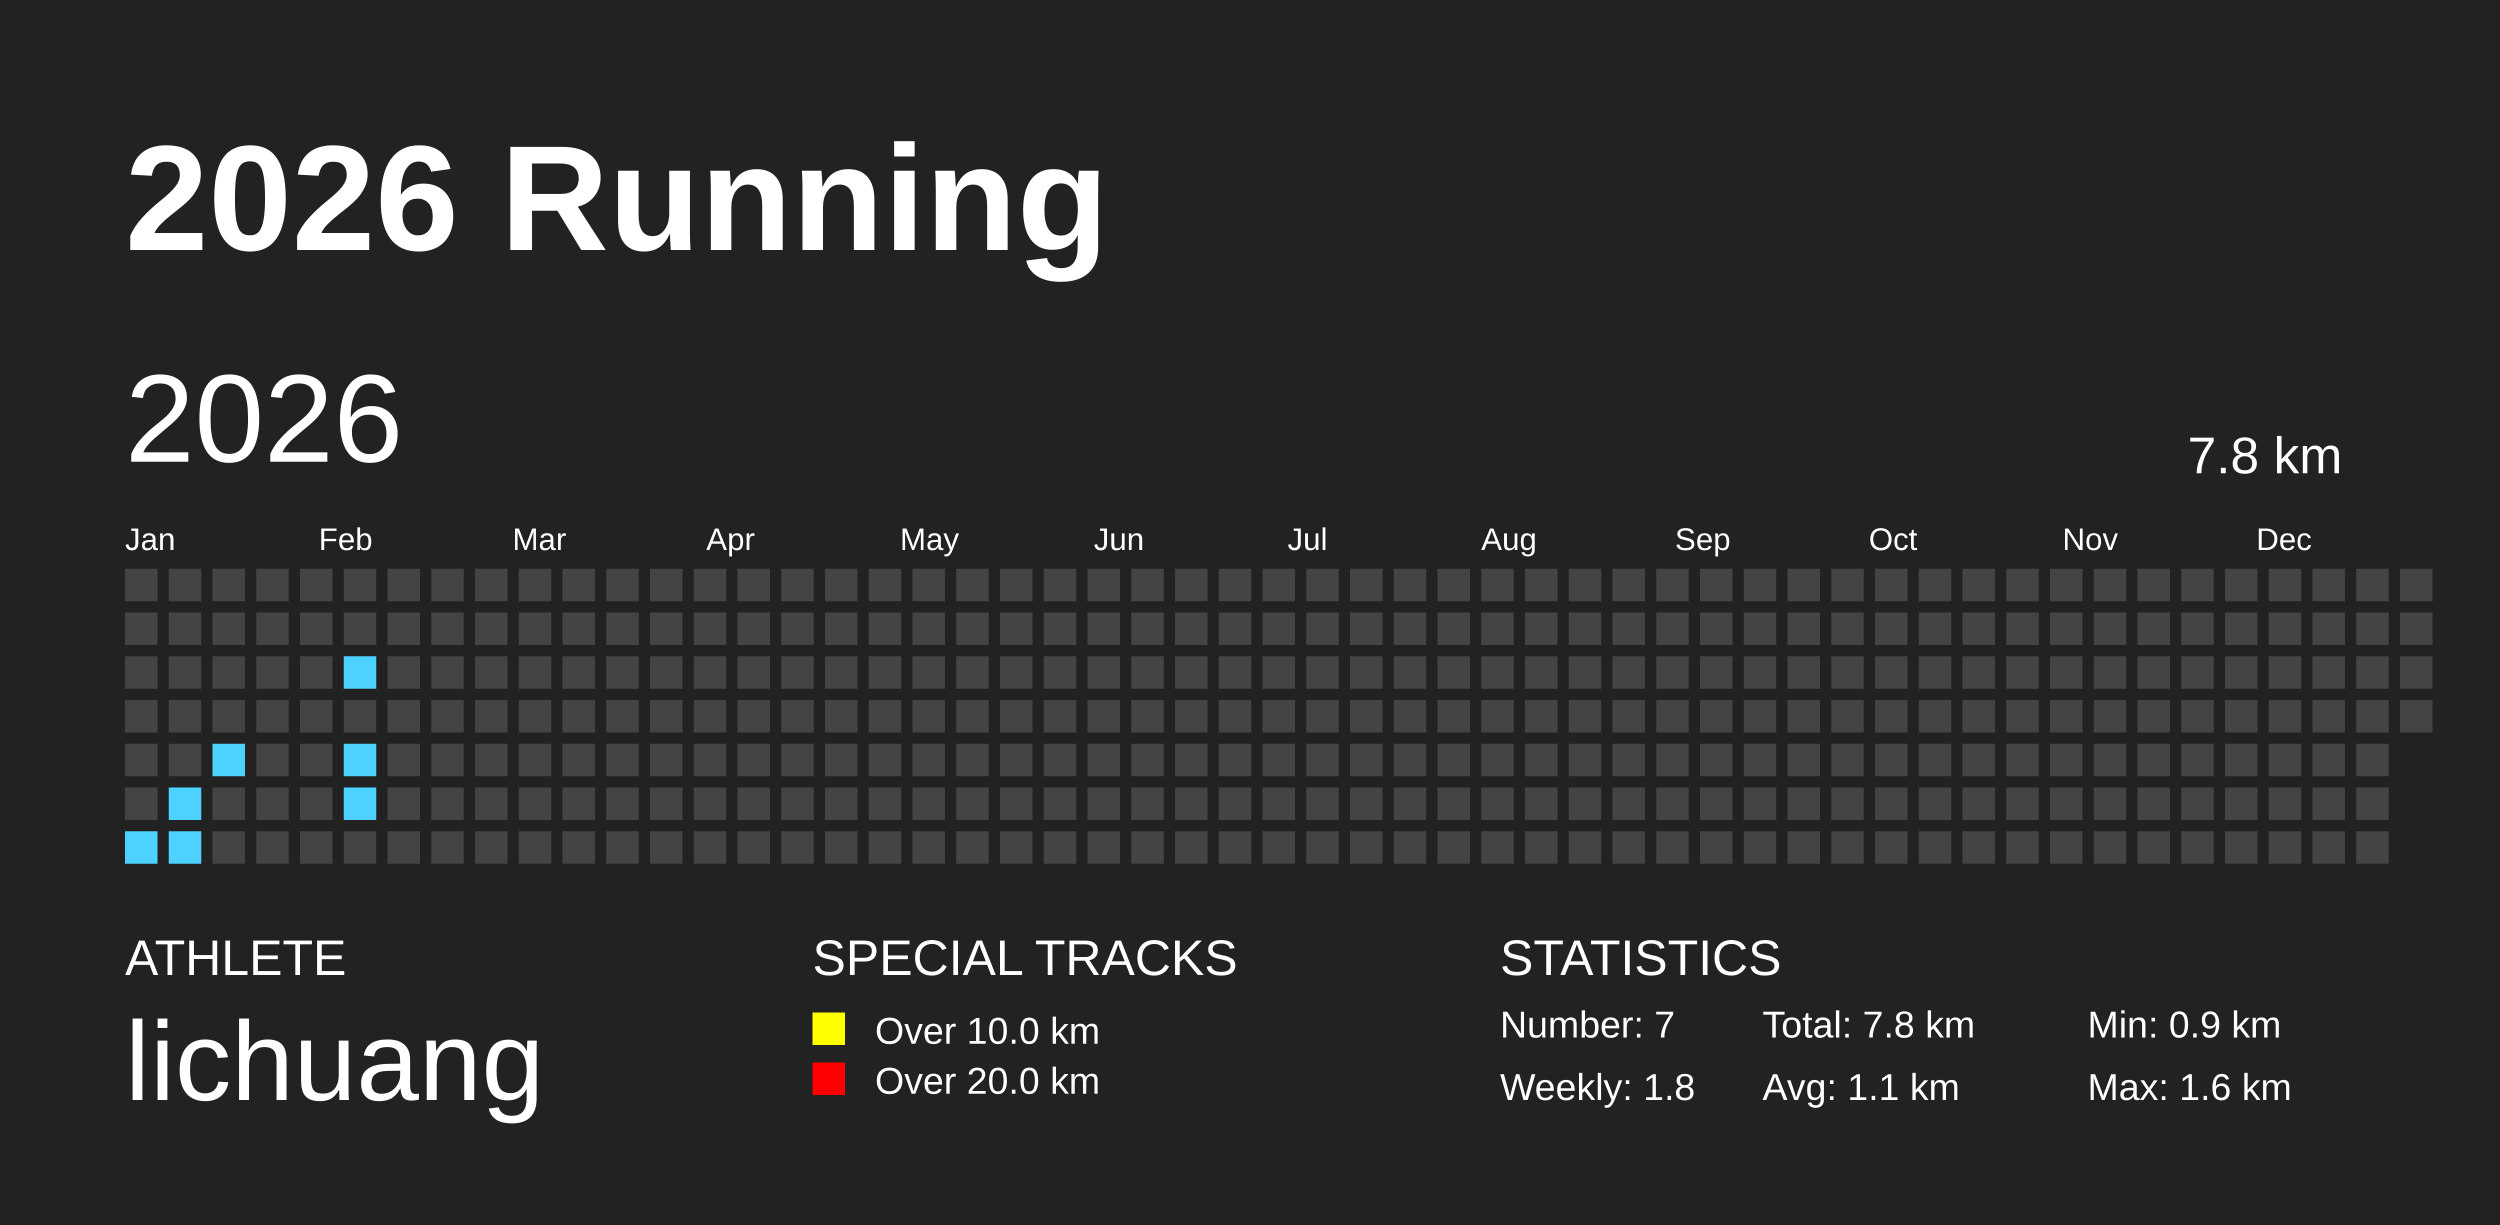
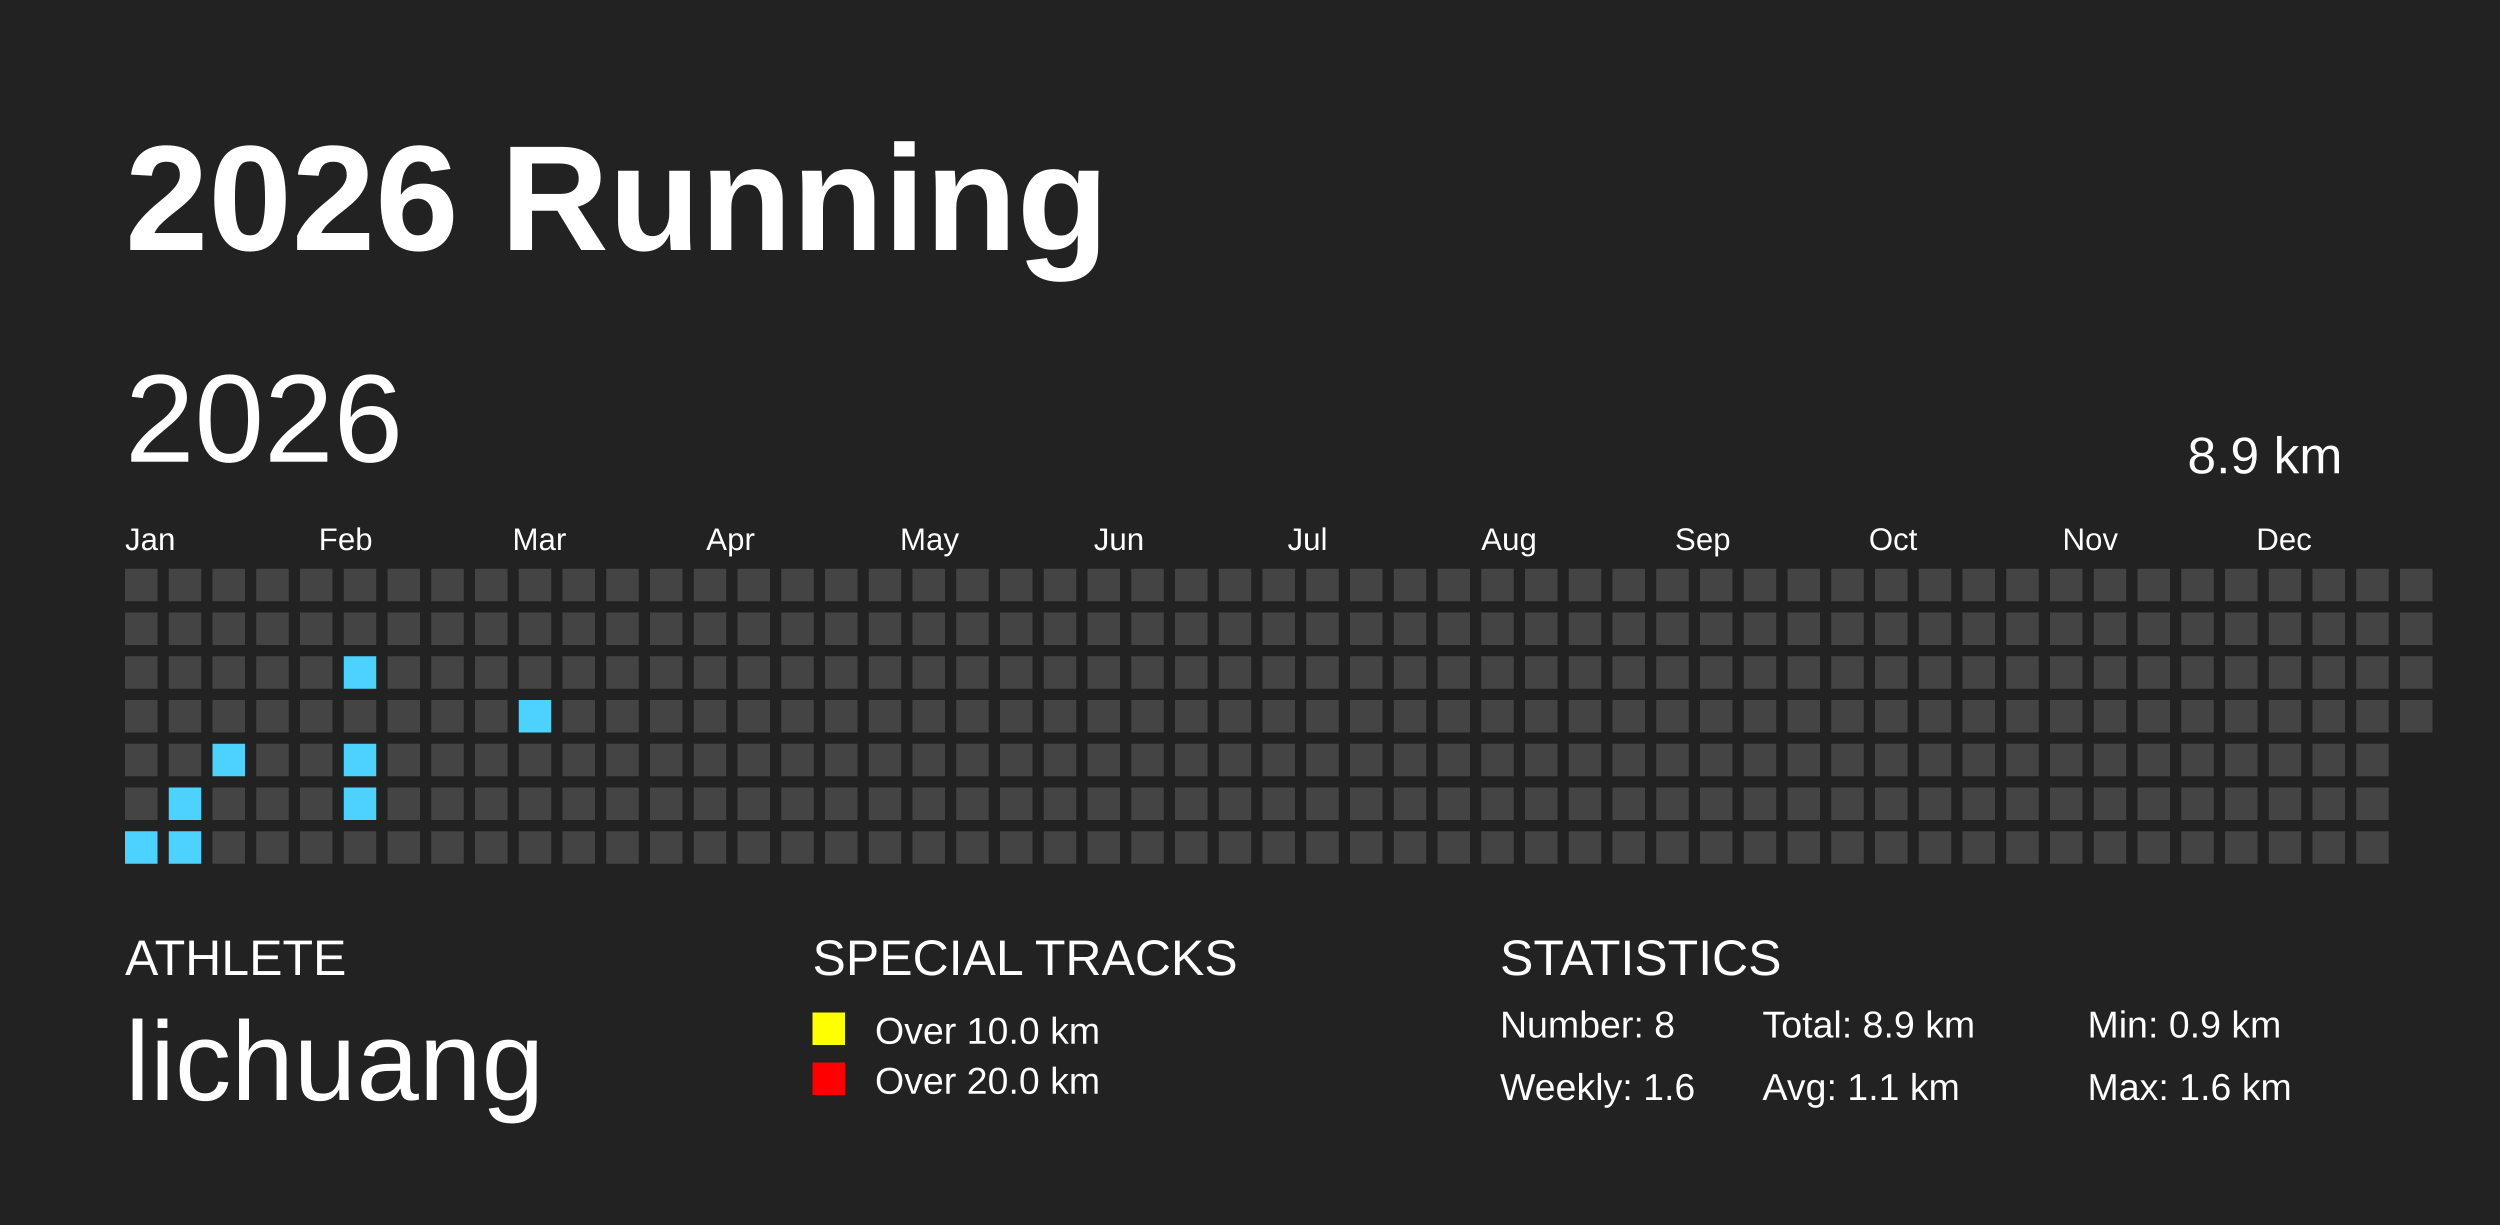
<svg xmlns="http://www.w3.org/2000/svg" baseProfile="full" height="98mm" version="1.1" viewBox="0,0,200,98" width="200mm">
  <defs />
  <rect fill="#222222" height="98" width="200" x="0" y="0" />
  <text fill="#FFFFFF" style="font-size:12px; font-family:Arial; font-weight:bold;" x="10" y="20">2026 Running</text>
  <text fill="#FFFFFF" style="font-size:4px; font-family:Arial" x="10" y="78">ATHLETE</text>
  <text fill="#FFFFFF" style="font-size:9px; font-family:Arial" x="10" y="88">lichuang</text>
  <text fill="#FFFFFF" style="font-size:4px; font-family:Arial" x="65" y="78">SPECIAL TRACKS</text>
  <rect fill="yellow" height="2.6" width="2.6" x="65" y="81" />
  <text fill="#FFFFFF" style="font-size:3px; font-family:Arial" x="70" y="83.5">Over 10.0 km</text>
  <rect fill="red" height="2.6" width="2.6" x="65" y="85" />
  <text fill="#FFFFFF" style="font-size:3px; font-family:Arial" x="70" y="87.5">Over 20.0 km</text>
  <text fill="#FFFFFF" style="font-size:4px; font-family:Arial" x="120" y="78">STATISTICS</text>
-   <text fill="#FFFFFF" style="font-size:3px; font-family:Arial" x="120" y="83">Number: 7</text>
-   <text fill="#FFFFFF" style="font-size:3px; font-family:Arial" x="120" y="88">Weekly: 1.8</text>
-   <text fill="#FFFFFF" style="font-size:3px; font-family:Arial" x="141" y="83">Total: 7.8 km</text>
+   <text fill="#FFFFFF" style="font-size:3px; font-family:Arial" x="120" y="83">Number: 8</text>
+   <text fill="#FFFFFF" style="font-size:3px; font-family:Arial" x="120" y="88">Weekly: 1.6</text>
+   <text fill="#FFFFFF" style="font-size:3px; font-family:Arial" x="141" y="83">Total: 8.9 km</text>
  <text fill="#FFFFFF" style="font-size:3px; font-family:Arial" x="141" y="88">Avg: 1.1 km</text>
  <text fill="#FFFFFF" style="font-size:3px; font-family:Arial" x="167" y="83">Min: 0.9 km</text>
  <text fill="#FFFFFF" style="font-size:3px; font-family:Arial" x="167" y="88">Max: 1.6 km</text>
  <text dominant-baseline="hanging" fill="#FFFFFF" style="font-size:10.0px; font-family:Arial;" x="10" y="30">2026</text>
-   <text dominant-baseline="hanging" fill="#FFFFFF" style="font-size:4.125px; font-family:Arial;" x="175" y="35">7.8 km</text>
+   <text dominant-baseline="hanging" fill="#FFFFFF" style="font-size:4.125px; font-family:Arial;" x="175" y="35">8.9 km</text>
  <text fill="#FFFFFF" style="font-size:2.5px; font-family:Arial" x="10.0" y="44">Jan</text>
  <text fill="#FFFFFF" style="font-size:2.5px; font-family:Arial" x="25.5" y="44">Feb</text>
  <text fill="#FFFFFF" style="font-size:2.5px; font-family:Arial" x="41.0" y="44">Mar</text>
  <text fill="#FFFFFF" style="font-size:2.5px; font-family:Arial" x="56.5" y="44">Apr</text>
  <text fill="#FFFFFF" style="font-size:2.5px; font-family:Arial" x="72.0" y="44">May</text>
  <text fill="#FFFFFF" style="font-size:2.5px; font-family:Arial" x="87.5" y="44">Jun</text>
  <text fill="#FFFFFF" style="font-size:2.5px; font-family:Arial" x="103.0" y="44">Jul</text>
  <text fill="#FFFFFF" style="font-size:2.5px; font-family:Arial" x="118.5" y="44">Aug</text>
  <text fill="#FFFFFF" style="font-size:2.5px; font-family:Arial" x="134.0" y="44">Sep</text>
  <text fill="#FFFFFF" style="font-size:2.5px; font-family:Arial" x="149.5" y="44">Oct</text>
  <text fill="#FFFFFF" style="font-size:2.5px; font-family:Arial" x="165.0" y="44">Nov</text>
  <text fill="#FFFFFF" style="font-size:2.5px; font-family:Arial" x="180.5" y="44">Dec</text>
  <rect fill="#444444" height="2.6" width="2.6" x="10.0" y="45.5" />
  <rect fill="#444444" height="2.6" width="2.6" x="10.0" y="49.0" />
  <rect fill="#444444" height="2.6" width="2.6" x="10.0" y="52.5" />
  <rect fill="#444444" height="2.6" width="2.6" x="10.0" y="56.0" />
  <rect fill="#444444" height="2.6" width="2.6" x="10.0" y="59.5" />
  <rect fill="#444444" height="2.6" width="2.6" x="10.0" y="63.0" />
  <rect fill="#4dd2ff" height="2.6" width="2.6" x="10.0" y="66.5" />
  <rect fill="#444444" height="2.6" width="2.6" x="13.5" y="45.5" />
  <rect fill="#444444" height="2.6" width="2.6" x="13.5" y="49.0" />
  <rect fill="#444444" height="2.6" width="2.6" x="13.5" y="52.5" />
  <rect fill="#444444" height="2.6" width="2.6" x="13.5" y="56.0" />
  <rect fill="#444444" height="2.6" width="2.6" x="13.5" y="59.5" />
  <rect fill="#4dd2ff" height="2.6" width="2.6" x="13.5" y="63.0" />
  <rect fill="#4dd2ff" height="2.6" width="2.6" x="13.5" y="66.5" />
  <rect fill="#444444" height="2.6" width="2.6" x="17.0" y="45.5" />
  <rect fill="#444444" height="2.6" width="2.6" x="17.0" y="49.0" />
  <rect fill="#444444" height="2.6" width="2.6" x="17.0" y="52.5" />
  <rect fill="#444444" height="2.6" width="2.6" x="17.0" y="56.0" />
  <rect fill="#4dd2ff" height="2.6" width="2.6" x="17.0" y="59.5" />
  <rect fill="#444444" height="2.6" width="2.6" x="17.0" y="63.0" />
  <rect fill="#444444" height="2.6" width="2.6" x="17.0" y="66.5" />
  <rect fill="#444444" height="2.6" width="2.6" x="20.5" y="45.5" />
  <rect fill="#444444" height="2.6" width="2.6" x="20.5" y="49.0" />
  <rect fill="#444444" height="2.6" width="2.6" x="20.5" y="52.5" />
  <rect fill="#444444" height="2.6" width="2.6" x="20.5" y="56.0" />
  <rect fill="#444444" height="2.6" width="2.6" x="20.5" y="59.5" />
  <rect fill="#444444" height="2.6" width="2.6" x="20.5" y="63.0" />
  <rect fill="#444444" height="2.6" width="2.6" x="20.5" y="66.5" />
  <rect fill="#444444" height="2.6" width="2.6" x="24.0" y="45.5" />
  <rect fill="#444444" height="2.6" width="2.6" x="24.0" y="49.0" />
  <rect fill="#444444" height="2.6" width="2.6" x="24.0" y="52.5" />
  <rect fill="#444444" height="2.6" width="2.6" x="24.0" y="56.0" />
  <rect fill="#444444" height="2.6" width="2.6" x="24.0" y="59.5" />
  <rect fill="#444444" height="2.6" width="2.6" x="24.0" y="63.0" />
  <rect fill="#444444" height="2.6" width="2.6" x="24.0" y="66.5" />
  <rect fill="#444444" height="2.6" width="2.6" x="27.5" y="45.5" />
  <rect fill="#444444" height="2.6" width="2.6" x="27.5" y="49.0" />
  <rect fill="#4dd2ff" height="2.6" width="2.6" x="27.5" y="52.5" />
  <rect fill="#444444" height="2.6" width="2.6" x="27.5" y="56.0" />
  <rect fill="#4dd2ff" height="2.6" width="2.6" x="27.5" y="59.5" />
  <rect fill="#4dd2ff" height="2.6" width="2.6" x="27.5" y="63.0" />
  <rect fill="#444444" height="2.6" width="2.6" x="27.5" y="66.5" />
  <rect fill="#444444" height="2.6" width="2.6" x="31.0" y="45.5" />
  <rect fill="#444444" height="2.6" width="2.6" x="31.0" y="49.0" />
  <rect fill="#444444" height="2.6" width="2.6" x="31.0" y="52.5" />
  <rect fill="#444444" height="2.6" width="2.6" x="31.0" y="56.0" />
  <rect fill="#444444" height="2.6" width="2.6" x="31.0" y="59.5" />
  <rect fill="#444444" height="2.6" width="2.6" x="31.0" y="63.0" />
  <rect fill="#444444" height="2.6" width="2.6" x="31.0" y="66.5" />
  <rect fill="#444444" height="2.6" width="2.6" x="34.5" y="45.5" />
  <rect fill="#444444" height="2.6" width="2.6" x="34.5" y="49.0" />
  <rect fill="#444444" height="2.6" width="2.6" x="34.5" y="52.5" />
  <rect fill="#444444" height="2.6" width="2.6" x="34.5" y="56.0" />
  <rect fill="#444444" height="2.6" width="2.6" x="34.5" y="59.5" />
  <rect fill="#444444" height="2.6" width="2.6" x="34.5" y="63.0" />
  <rect fill="#444444" height="2.6" width="2.6" x="34.5" y="66.5" />
  <rect fill="#444444" height="2.6" width="2.6" x="38.0" y="45.5" />
  <rect fill="#444444" height="2.6" width="2.6" x="38.0" y="49.0" />
  <rect fill="#444444" height="2.6" width="2.6" x="38.0" y="52.5" />
  <rect fill="#444444" height="2.6" width="2.6" x="38.0" y="56.0" />
  <rect fill="#444444" height="2.6" width="2.6" x="38.0" y="59.5" />
  <rect fill="#444444" height="2.6" width="2.6" x="38.0" y="63.0" />
  <rect fill="#444444" height="2.6" width="2.6" x="38.0" y="66.5" />
  <rect fill="#444444" height="2.6" width="2.6" x="41.5" y="45.5" />
  <rect fill="#444444" height="2.6" width="2.6" x="41.5" y="49.0" />
  <rect fill="#444444" height="2.6" width="2.6" x="41.5" y="52.5" />
-   <rect fill="#444444" height="2.6" width="2.6" x="41.5" y="56.0" />
+   <rect fill="#4dd2ff" height="2.6" width="2.6" x="41.5" y="56.0" />
  <rect fill="#444444" height="2.6" width="2.6" x="41.5" y="59.5" />
  <rect fill="#444444" height="2.6" width="2.6" x="41.5" y="63.0" />
  <rect fill="#444444" height="2.6" width="2.6" x="41.5" y="66.5" />
  <rect fill="#444444" height="2.6" width="2.6" x="45.0" y="45.5" />
  <rect fill="#444444" height="2.6" width="2.6" x="45.0" y="49.0" />
  <rect fill="#444444" height="2.6" width="2.6" x="45.0" y="52.5" />
  <rect fill="#444444" height="2.6" width="2.6" x="45.0" y="56.0" />
  <rect fill="#444444" height="2.6" width="2.6" x="45.0" y="59.5" />
  <rect fill="#444444" height="2.6" width="2.6" x="45.0" y="63.0" />
  <rect fill="#444444" height="2.6" width="2.6" x="45.0" y="66.5" />
  <rect fill="#444444" height="2.6" width="2.6" x="48.5" y="45.5" />
  <rect fill="#444444" height="2.6" width="2.6" x="48.5" y="49.0" />
  <rect fill="#444444" height="2.6" width="2.6" x="48.5" y="52.5" />
  <rect fill="#444444" height="2.6" width="2.6" x="48.5" y="56.0" />
  <rect fill="#444444" height="2.6" width="2.6" x="48.5" y="59.5" />
  <rect fill="#444444" height="2.6" width="2.6" x="48.5" y="63.0" />
  <rect fill="#444444" height="2.6" width="2.6" x="48.5" y="66.5" />
  <rect fill="#444444" height="2.6" width="2.6" x="52.0" y="45.5" />
  <rect fill="#444444" height="2.6" width="2.6" x="52.0" y="49.0" />
  <rect fill="#444444" height="2.6" width="2.6" x="52.0" y="52.5" />
  <rect fill="#444444" height="2.6" width="2.6" x="52.0" y="56.0" />
  <rect fill="#444444" height="2.6" width="2.6" x="52.0" y="59.5" />
  <rect fill="#444444" height="2.6" width="2.6" x="52.0" y="63.0" />
  <rect fill="#444444" height="2.6" width="2.6" x="52.0" y="66.5" />
  <rect fill="#444444" height="2.6" width="2.6" x="55.5" y="45.5" />
  <rect fill="#444444" height="2.6" width="2.6" x="55.5" y="49.0" />
  <rect fill="#444444" height="2.6" width="2.6" x="55.5" y="52.5" />
  <rect fill="#444444" height="2.6" width="2.6" x="55.5" y="56.0" />
  <rect fill="#444444" height="2.6" width="2.6" x="55.5" y="59.5" />
  <rect fill="#444444" height="2.6" width="2.6" x="55.5" y="63.0" />
  <rect fill="#444444" height="2.6" width="2.6" x="55.5" y="66.5" />
  <rect fill="#444444" height="2.6" width="2.6" x="59.0" y="45.5" />
  <rect fill="#444444" height="2.6" width="2.6" x="59.0" y="49.0" />
  <rect fill="#444444" height="2.6" width="2.6" x="59.0" y="52.5" />
  <rect fill="#444444" height="2.6" width="2.6" x="59.0" y="56.0" />
  <rect fill="#444444" height="2.6" width="2.6" x="59.0" y="59.5" />
  <rect fill="#444444" height="2.6" width="2.6" x="59.0" y="63.0" />
  <rect fill="#444444" height="2.6" width="2.6" x="59.0" y="66.5" />
  <rect fill="#444444" height="2.6" width="2.6" x="62.5" y="45.5" />
  <rect fill="#444444" height="2.6" width="2.6" x="62.5" y="49.0" />
  <rect fill="#444444" height="2.6" width="2.6" x="62.5" y="52.5" />
  <rect fill="#444444" height="2.6" width="2.6" x="62.5" y="56.0" />
  <rect fill="#444444" height="2.6" width="2.6" x="62.5" y="59.5" />
  <rect fill="#444444" height="2.6" width="2.6" x="62.5" y="63.0" />
  <rect fill="#444444" height="2.6" width="2.6" x="62.5" y="66.5" />
  <rect fill="#444444" height="2.6" width="2.6" x="66.0" y="45.5" />
  <rect fill="#444444" height="2.6" width="2.6" x="66.0" y="49.0" />
  <rect fill="#444444" height="2.6" width="2.6" x="66.0" y="52.5" />
  <rect fill="#444444" height="2.6" width="2.6" x="66.0" y="56.0" />
  <rect fill="#444444" height="2.6" width="2.6" x="66.0" y="59.5" />
  <rect fill="#444444" height="2.6" width="2.6" x="66.0" y="63.0" />
  <rect fill="#444444" height="2.6" width="2.6" x="66.0" y="66.5" />
  <rect fill="#444444" height="2.6" width="2.6" x="69.5" y="45.5" />
  <rect fill="#444444" height="2.6" width="2.6" x="69.5" y="49.0" />
  <rect fill="#444444" height="2.6" width="2.6" x="69.5" y="52.5" />
  <rect fill="#444444" height="2.6" width="2.6" x="69.5" y="56.0" />
  <rect fill="#444444" height="2.6" width="2.6" x="69.5" y="59.5" />
  <rect fill="#444444" height="2.6" width="2.6" x="69.5" y="63.0" />
  <rect fill="#444444" height="2.6" width="2.6" x="69.5" y="66.5" />
  <rect fill="#444444" height="2.6" width="2.6" x="73.0" y="45.5" />
  <rect fill="#444444" height="2.6" width="2.6" x="73.0" y="49.0" />
  <rect fill="#444444" height="2.6" width="2.6" x="73.0" y="52.5" />
  <rect fill="#444444" height="2.6" width="2.6" x="73.0" y="56.0" />
  <rect fill="#444444" height="2.6" width="2.6" x="73.0" y="59.5" />
  <rect fill="#444444" height="2.6" width="2.6" x="73.0" y="63.0" />
  <rect fill="#444444" height="2.6" width="2.6" x="73.0" y="66.5" />
  <rect fill="#444444" height="2.6" width="2.6" x="76.5" y="45.5" />
  <rect fill="#444444" height="2.6" width="2.6" x="76.5" y="49.0" />
  <rect fill="#444444" height="2.6" width="2.6" x="76.5" y="52.5" />
  <rect fill="#444444" height="2.6" width="2.6" x="76.5" y="56.0" />
  <rect fill="#444444" height="2.6" width="2.6" x="76.5" y="59.5" />
  <rect fill="#444444" height="2.6" width="2.6" x="76.5" y="63.0" />
  <rect fill="#444444" height="2.6" width="2.6" x="76.5" y="66.5" />
  <rect fill="#444444" height="2.6" width="2.6" x="80.0" y="45.5" />
  <rect fill="#444444" height="2.6" width="2.6" x="80.0" y="49.0" />
  <rect fill="#444444" height="2.6" width="2.6" x="80.0" y="52.5" />
  <rect fill="#444444" height="2.6" width="2.6" x="80.0" y="56.0" />
  <rect fill="#444444" height="2.6" width="2.6" x="80.0" y="59.5" />
  <rect fill="#444444" height="2.6" width="2.6" x="80.0" y="63.0" />
  <rect fill="#444444" height="2.6" width="2.6" x="80.0" y="66.5" />
  <rect fill="#444444" height="2.6" width="2.6" x="83.5" y="45.5" />
  <rect fill="#444444" height="2.6" width="2.6" x="83.5" y="49.0" />
  <rect fill="#444444" height="2.6" width="2.6" x="83.5" y="52.5" />
  <rect fill="#444444" height="2.6" width="2.6" x="83.5" y="56.0" />
  <rect fill="#444444" height="2.6" width="2.6" x="83.5" y="59.5" />
  <rect fill="#444444" height="2.6" width="2.6" x="83.5" y="63.0" />
  <rect fill="#444444" height="2.6" width="2.6" x="83.5" y="66.5" />
  <rect fill="#444444" height="2.6" width="2.6" x="87.0" y="45.5" />
  <rect fill="#444444" height="2.6" width="2.6" x="87.0" y="49.0" />
  <rect fill="#444444" height="2.6" width="2.6" x="87.0" y="52.5" />
  <rect fill="#444444" height="2.6" width="2.6" x="87.0" y="56.0" />
  <rect fill="#444444" height="2.6" width="2.6" x="87.0" y="59.5" />
  <rect fill="#444444" height="2.6" width="2.6" x="87.0" y="63.0" />
  <rect fill="#444444" height="2.6" width="2.6" x="87.0" y="66.5" />
  <rect fill="#444444" height="2.6" width="2.6" x="90.5" y="45.5" />
  <rect fill="#444444" height="2.6" width="2.6" x="90.5" y="49.0" />
  <rect fill="#444444" height="2.6" width="2.6" x="90.5" y="52.5" />
  <rect fill="#444444" height="2.6" width="2.6" x="90.5" y="56.0" />
  <rect fill="#444444" height="2.6" width="2.6" x="90.5" y="59.5" />
  <rect fill="#444444" height="2.6" width="2.6" x="90.5" y="63.0" />
  <rect fill="#444444" height="2.6" width="2.6" x="90.5" y="66.5" />
  <rect fill="#444444" height="2.6" width="2.6" x="94.0" y="45.5" />
  <rect fill="#444444" height="2.6" width="2.6" x="94.0" y="49.0" />
  <rect fill="#444444" height="2.6" width="2.6" x="94.0" y="52.5" />
  <rect fill="#444444" height="2.6" width="2.6" x="94.0" y="56.0" />
  <rect fill="#444444" height="2.6" width="2.6" x="94.0" y="59.5" />
  <rect fill="#444444" height="2.6" width="2.6" x="94.0" y="63.0" />
  <rect fill="#444444" height="2.6" width="2.6" x="94.0" y="66.5" />
  <rect fill="#444444" height="2.6" width="2.6" x="97.5" y="45.5" />
  <rect fill="#444444" height="2.6" width="2.6" x="97.5" y="49.0" />
  <rect fill="#444444" height="2.6" width="2.6" x="97.5" y="52.5" />
  <rect fill="#444444" height="2.6" width="2.6" x="97.5" y="56.0" />
  <rect fill="#444444" height="2.6" width="2.6" x="97.5" y="59.5" />
  <rect fill="#444444" height="2.6" width="2.6" x="97.5" y="63.0" />
  <rect fill="#444444" height="2.6" width="2.6" x="97.5" y="66.5" />
  <rect fill="#444444" height="2.6" width="2.6" x="101.0" y="45.5" />
  <rect fill="#444444" height="2.6" width="2.6" x="101.0" y="49.0" />
  <rect fill="#444444" height="2.6" width="2.6" x="101.0" y="52.5" />
  <rect fill="#444444" height="2.6" width="2.6" x="101.0" y="56.0" />
  <rect fill="#444444" height="2.6" width="2.6" x="101.0" y="59.5" />
  <rect fill="#444444" height="2.6" width="2.6" x="101.0" y="63.0" />
  <rect fill="#444444" height="2.6" width="2.6" x="101.0" y="66.5" />
  <rect fill="#444444" height="2.6" width="2.6" x="104.5" y="45.5" />
  <rect fill="#444444" height="2.6" width="2.6" x="104.5" y="49.0" />
  <rect fill="#444444" height="2.6" width="2.6" x="104.5" y="52.5" />
  <rect fill="#444444" height="2.6" width="2.6" x="104.5" y="56.0" />
  <rect fill="#444444" height="2.6" width="2.6" x="104.5" y="59.5" />
  <rect fill="#444444" height="2.6" width="2.6" x="104.5" y="63.0" />
  <rect fill="#444444" height="2.6" width="2.6" x="104.5" y="66.5" />
  <rect fill="#444444" height="2.6" width="2.6" x="108.0" y="45.5" />
  <rect fill="#444444" height="2.6" width="2.6" x="108.0" y="49.0" />
  <rect fill="#444444" height="2.6" width="2.6" x="108.0" y="52.5" />
  <rect fill="#444444" height="2.6" width="2.6" x="108.0" y="56.0" />
  <rect fill="#444444" height="2.6" width="2.6" x="108.0" y="59.5" />
  <rect fill="#444444" height="2.6" width="2.6" x="108.0" y="63.0" />
  <rect fill="#444444" height="2.6" width="2.6" x="108.0" y="66.5" />
  <rect fill="#444444" height="2.6" width="2.6" x="111.5" y="45.5" />
  <rect fill="#444444" height="2.6" width="2.6" x="111.5" y="49.0" />
  <rect fill="#444444" height="2.6" width="2.6" x="111.5" y="52.5" />
  <rect fill="#444444" height="2.6" width="2.6" x="111.5" y="56.0" />
  <rect fill="#444444" height="2.6" width="2.6" x="111.5" y="59.5" />
  <rect fill="#444444" height="2.6" width="2.6" x="111.5" y="63.0" />
  <rect fill="#444444" height="2.6" width="2.6" x="111.5" y="66.5" />
  <rect fill="#444444" height="2.6" width="2.6" x="115.0" y="45.5" />
  <rect fill="#444444" height="2.6" width="2.6" x="115.0" y="49.0" />
  <rect fill="#444444" height="2.6" width="2.6" x="115.0" y="52.5" />
  <rect fill="#444444" height="2.6" width="2.6" x="115.0" y="56.0" />
  <rect fill="#444444" height="2.6" width="2.6" x="115.0" y="59.5" />
  <rect fill="#444444" height="2.6" width="2.6" x="115.0" y="63.0" />
  <rect fill="#444444" height="2.6" width="2.6" x="115.0" y="66.5" />
  <rect fill="#444444" height="2.6" width="2.6" x="118.5" y="45.5" />
  <rect fill="#444444" height="2.6" width="2.6" x="118.5" y="49.0" />
  <rect fill="#444444" height="2.6" width="2.6" x="118.5" y="52.5" />
  <rect fill="#444444" height="2.6" width="2.6" x="118.5" y="56.0" />
  <rect fill="#444444" height="2.6" width="2.6" x="118.5" y="59.5" />
  <rect fill="#444444" height="2.6" width="2.6" x="118.5" y="63.0" />
  <rect fill="#444444" height="2.6" width="2.6" x="118.5" y="66.5" />
  <rect fill="#444444" height="2.6" width="2.6" x="122.0" y="45.5" />
  <rect fill="#444444" height="2.6" width="2.6" x="122.0" y="49.0" />
  <rect fill="#444444" height="2.6" width="2.6" x="122.0" y="52.5" />
  <rect fill="#444444" height="2.6" width="2.6" x="122.0" y="56.0" />
  <rect fill="#444444" height="2.6" width="2.6" x="122.0" y="59.5" />
  <rect fill="#444444" height="2.6" width="2.6" x="122.0" y="63.0" />
  <rect fill="#444444" height="2.6" width="2.6" x="122.0" y="66.5" />
  <rect fill="#444444" height="2.6" width="2.6" x="125.5" y="45.5" />
  <rect fill="#444444" height="2.6" width="2.6" x="125.5" y="49.0" />
  <rect fill="#444444" height="2.6" width="2.6" x="125.5" y="52.5" />
  <rect fill="#444444" height="2.6" width="2.6" x="125.5" y="56.0" />
  <rect fill="#444444" height="2.6" width="2.6" x="125.5" y="59.5" />
  <rect fill="#444444" height="2.6" width="2.6" x="125.5" y="63.0" />
  <rect fill="#444444" height="2.6" width="2.6" x="125.5" y="66.5" />
  <rect fill="#444444" height="2.6" width="2.6" x="129.0" y="45.5" />
  <rect fill="#444444" height="2.6" width="2.6" x="129.0" y="49.0" />
  <rect fill="#444444" height="2.6" width="2.6" x="129.0" y="52.5" />
  <rect fill="#444444" height="2.6" width="2.6" x="129.0" y="56.0" />
  <rect fill="#444444" height="2.6" width="2.6" x="129.0" y="59.5" />
  <rect fill="#444444" height="2.6" width="2.6" x="129.0" y="63.0" />
  <rect fill="#444444" height="2.6" width="2.6" x="129.0" y="66.5" />
  <rect fill="#444444" height="2.6" width="2.6" x="132.5" y="45.5" />
  <rect fill="#444444" height="2.6" width="2.6" x="132.5" y="49.0" />
  <rect fill="#444444" height="2.6" width="2.6" x="132.5" y="52.5" />
  <rect fill="#444444" height="2.6" width="2.6" x="132.5" y="56.0" />
  <rect fill="#444444" height="2.6" width="2.6" x="132.5" y="59.5" />
  <rect fill="#444444" height="2.6" width="2.6" x="132.5" y="63.0" />
  <rect fill="#444444" height="2.6" width="2.6" x="132.5" y="66.5" />
  <rect fill="#444444" height="2.6" width="2.6" x="136.0" y="45.5" />
  <rect fill="#444444" height="2.6" width="2.6" x="136.0" y="49.0" />
  <rect fill="#444444" height="2.6" width="2.6" x="136.0" y="52.5" />
  <rect fill="#444444" height="2.6" width="2.6" x="136.0" y="56.0" />
  <rect fill="#444444" height="2.6" width="2.6" x="136.0" y="59.5" />
  <rect fill="#444444" height="2.6" width="2.6" x="136.0" y="63.0" />
  <rect fill="#444444" height="2.6" width="2.6" x="136.0" y="66.5" />
  <rect fill="#444444" height="2.6" width="2.6" x="139.5" y="45.5" />
  <rect fill="#444444" height="2.6" width="2.6" x="139.5" y="49.0" />
  <rect fill="#444444" height="2.6" width="2.6" x="139.5" y="52.5" />
  <rect fill="#444444" height="2.6" width="2.6" x="139.5" y="56.0" />
  <rect fill="#444444" height="2.6" width="2.6" x="139.5" y="59.5" />
  <rect fill="#444444" height="2.6" width="2.6" x="139.5" y="63.0" />
  <rect fill="#444444" height="2.6" width="2.6" x="139.5" y="66.5" />
  <rect fill="#444444" height="2.6" width="2.6" x="143.0" y="45.5" />
  <rect fill="#444444" height="2.6" width="2.6" x="143.0" y="49.0" />
  <rect fill="#444444" height="2.6" width="2.6" x="143.0" y="52.5" />
  <rect fill="#444444" height="2.6" width="2.6" x="143.0" y="56.0" />
  <rect fill="#444444" height="2.6" width="2.6" x="143.0" y="59.5" />
  <rect fill="#444444" height="2.6" width="2.6" x="143.0" y="63.0" />
  <rect fill="#444444" height="2.6" width="2.6" x="143.0" y="66.5" />
  <rect fill="#444444" height="2.6" width="2.6" x="146.5" y="45.5" />
  <rect fill="#444444" height="2.6" width="2.6" x="146.5" y="49.0" />
  <rect fill="#444444" height="2.6" width="2.6" x="146.5" y="52.5" />
  <rect fill="#444444" height="2.6" width="2.6" x="146.5" y="56.0" />
  <rect fill="#444444" height="2.6" width="2.6" x="146.5" y="59.5" />
  <rect fill="#444444" height="2.6" width="2.6" x="146.5" y="63.0" />
  <rect fill="#444444" height="2.6" width="2.6" x="146.5" y="66.5" />
  <rect fill="#444444" height="2.6" width="2.6" x="150.0" y="45.5" />
  <rect fill="#444444" height="2.6" width="2.6" x="150.0" y="49.0" />
  <rect fill="#444444" height="2.6" width="2.6" x="150.0" y="52.5" />
  <rect fill="#444444" height="2.6" width="2.6" x="150.0" y="56.0" />
  <rect fill="#444444" height="2.6" width="2.6" x="150.0" y="59.5" />
  <rect fill="#444444" height="2.6" width="2.6" x="150.0" y="63.0" />
  <rect fill="#444444" height="2.6" width="2.6" x="150.0" y="66.5" />
  <rect fill="#444444" height="2.6" width="2.6" x="153.5" y="45.5" />
  <rect fill="#444444" height="2.6" width="2.6" x="153.5" y="49.0" />
  <rect fill="#444444" height="2.6" width="2.6" x="153.5" y="52.5" />
  <rect fill="#444444" height="2.6" width="2.6" x="153.5" y="56.0" />
  <rect fill="#444444" height="2.6" width="2.6" x="153.5" y="59.5" />
  <rect fill="#444444" height="2.6" width="2.6" x="153.5" y="63.0" />
  <rect fill="#444444" height="2.6" width="2.6" x="153.5" y="66.5" />
  <rect fill="#444444" height="2.6" width="2.6" x="157.0" y="45.5" />
  <rect fill="#444444" height="2.6" width="2.6" x="157.0" y="49.0" />
  <rect fill="#444444" height="2.6" width="2.6" x="157.0" y="52.5" />
  <rect fill="#444444" height="2.6" width="2.6" x="157.0" y="56.0" />
  <rect fill="#444444" height="2.6" width="2.6" x="157.0" y="59.5" />
  <rect fill="#444444" height="2.6" width="2.6" x="157.0" y="63.0" />
  <rect fill="#444444" height="2.6" width="2.6" x="157.0" y="66.5" />
  <rect fill="#444444" height="2.6" width="2.6" x="160.5" y="45.5" />
  <rect fill="#444444" height="2.6" width="2.6" x="160.5" y="49.0" />
  <rect fill="#444444" height="2.6" width="2.6" x="160.5" y="52.5" />
  <rect fill="#444444" height="2.6" width="2.6" x="160.5" y="56.0" />
  <rect fill="#444444" height="2.6" width="2.6" x="160.5" y="59.5" />
  <rect fill="#444444" height="2.6" width="2.6" x="160.5" y="63.0" />
  <rect fill="#444444" height="2.6" width="2.6" x="160.5" y="66.5" />
  <rect fill="#444444" height="2.6" width="2.6" x="164.0" y="45.5" />
  <rect fill="#444444" height="2.6" width="2.6" x="164.0" y="49.0" />
  <rect fill="#444444" height="2.6" width="2.6" x="164.0" y="52.5" />
  <rect fill="#444444" height="2.6" width="2.6" x="164.0" y="56.0" />
  <rect fill="#444444" height="2.6" width="2.6" x="164.0" y="59.5" />
  <rect fill="#444444" height="2.6" width="2.6" x="164.0" y="63.0" />
  <rect fill="#444444" height="2.6" width="2.6" x="164.0" y="66.5" />
  <rect fill="#444444" height="2.6" width="2.6" x="167.5" y="45.5" />
  <rect fill="#444444" height="2.6" width="2.6" x="167.5" y="49.0" />
  <rect fill="#444444" height="2.6" width="2.6" x="167.5" y="52.5" />
  <rect fill="#444444" height="2.6" width="2.6" x="167.5" y="56.0" />
  <rect fill="#444444" height="2.6" width="2.6" x="167.5" y="59.5" />
  <rect fill="#444444" height="2.6" width="2.6" x="167.5" y="63.0" />
  <rect fill="#444444" height="2.6" width="2.6" x="167.5" y="66.5" />
  <rect fill="#444444" height="2.6" width="2.6" x="171.0" y="45.5" />
  <rect fill="#444444" height="2.6" width="2.6" x="171.0" y="49.0" />
  <rect fill="#444444" height="2.6" width="2.6" x="171.0" y="52.5" />
  <rect fill="#444444" height="2.6" width="2.6" x="171.0" y="56.0" />
  <rect fill="#444444" height="2.6" width="2.6" x="171.0" y="59.5" />
  <rect fill="#444444" height="2.6" width="2.6" x="171.0" y="63.0" />
  <rect fill="#444444" height="2.6" width="2.6" x="171.0" y="66.5" />
  <rect fill="#444444" height="2.6" width="2.6" x="174.5" y="45.5" />
  <rect fill="#444444" height="2.6" width="2.6" x="174.5" y="49.0" />
  <rect fill="#444444" height="2.6" width="2.6" x="174.5" y="52.5" />
  <rect fill="#444444" height="2.6" width="2.6" x="174.5" y="56.0" />
  <rect fill="#444444" height="2.6" width="2.6" x="174.5" y="59.5" />
  <rect fill="#444444" height="2.6" width="2.6" x="174.5" y="63.0" />
  <rect fill="#444444" height="2.6" width="2.6" x="174.5" y="66.5" />
  <rect fill="#444444" height="2.6" width="2.6" x="178.0" y="45.5" />
  <rect fill="#444444" height="2.6" width="2.6" x="178.0" y="49.0" />
  <rect fill="#444444" height="2.6" width="2.6" x="178.0" y="52.5" />
  <rect fill="#444444" height="2.6" width="2.6" x="178.0" y="56.0" />
  <rect fill="#444444" height="2.6" width="2.6" x="178.0" y="59.5" />
  <rect fill="#444444" height="2.6" width="2.6" x="178.0" y="63.0" />
  <rect fill="#444444" height="2.6" width="2.6" x="178.0" y="66.5" />
  <rect fill="#444444" height="2.6" width="2.6" x="181.5" y="45.5" />
  <rect fill="#444444" height="2.6" width="2.6" x="181.5" y="49.0" />
  <rect fill="#444444" height="2.6" width="2.6" x="181.5" y="52.5" />
  <rect fill="#444444" height="2.6" width="2.6" x="181.5" y="56.0" />
  <rect fill="#444444" height="2.6" width="2.6" x="181.5" y="59.5" />
  <rect fill="#444444" height="2.6" width="2.6" x="181.5" y="63.0" />
  <rect fill="#444444" height="2.6" width="2.6" x="181.5" y="66.5" />
  <rect fill="#444444" height="2.6" width="2.6" x="185.0" y="45.5" />
  <rect fill="#444444" height="2.6" width="2.6" x="185.0" y="49.0" />
  <rect fill="#444444" height="2.6" width="2.6" x="185.0" y="52.5" />
  <rect fill="#444444" height="2.6" width="2.6" x="185.0" y="56.0" />
  <rect fill="#444444" height="2.6" width="2.6" x="185.0" y="59.5" />
  <rect fill="#444444" height="2.6" width="2.6" x="185.0" y="63.0" />
  <rect fill="#444444" height="2.6" width="2.6" x="185.0" y="66.5" />
  <rect fill="#444444" height="2.6" width="2.6" x="188.5" y="45.5" />
  <rect fill="#444444" height="2.6" width="2.6" x="188.5" y="49.0" />
  <rect fill="#444444" height="2.6" width="2.6" x="188.5" y="52.5" />
  <rect fill="#444444" height="2.6" width="2.6" x="188.5" y="56.0" />
  <rect fill="#444444" height="2.6" width="2.6" x="188.5" y="59.5" />
  <rect fill="#444444" height="2.6" width="2.6" x="188.5" y="63.0" />
  <rect fill="#444444" height="2.6" width="2.6" x="188.5" y="66.5" />
  <rect fill="#444444" height="2.6" width="2.6" x="192.0" y="45.5" />
  <rect fill="#444444" height="2.6" width="2.6" x="192.0" y="49.0" />
  <rect fill="#444444" height="2.6" width="2.6" x="192.0" y="52.5" />
  <rect fill="#444444" height="2.6" width="2.6" x="192.0" y="56.0" />
</svg>
